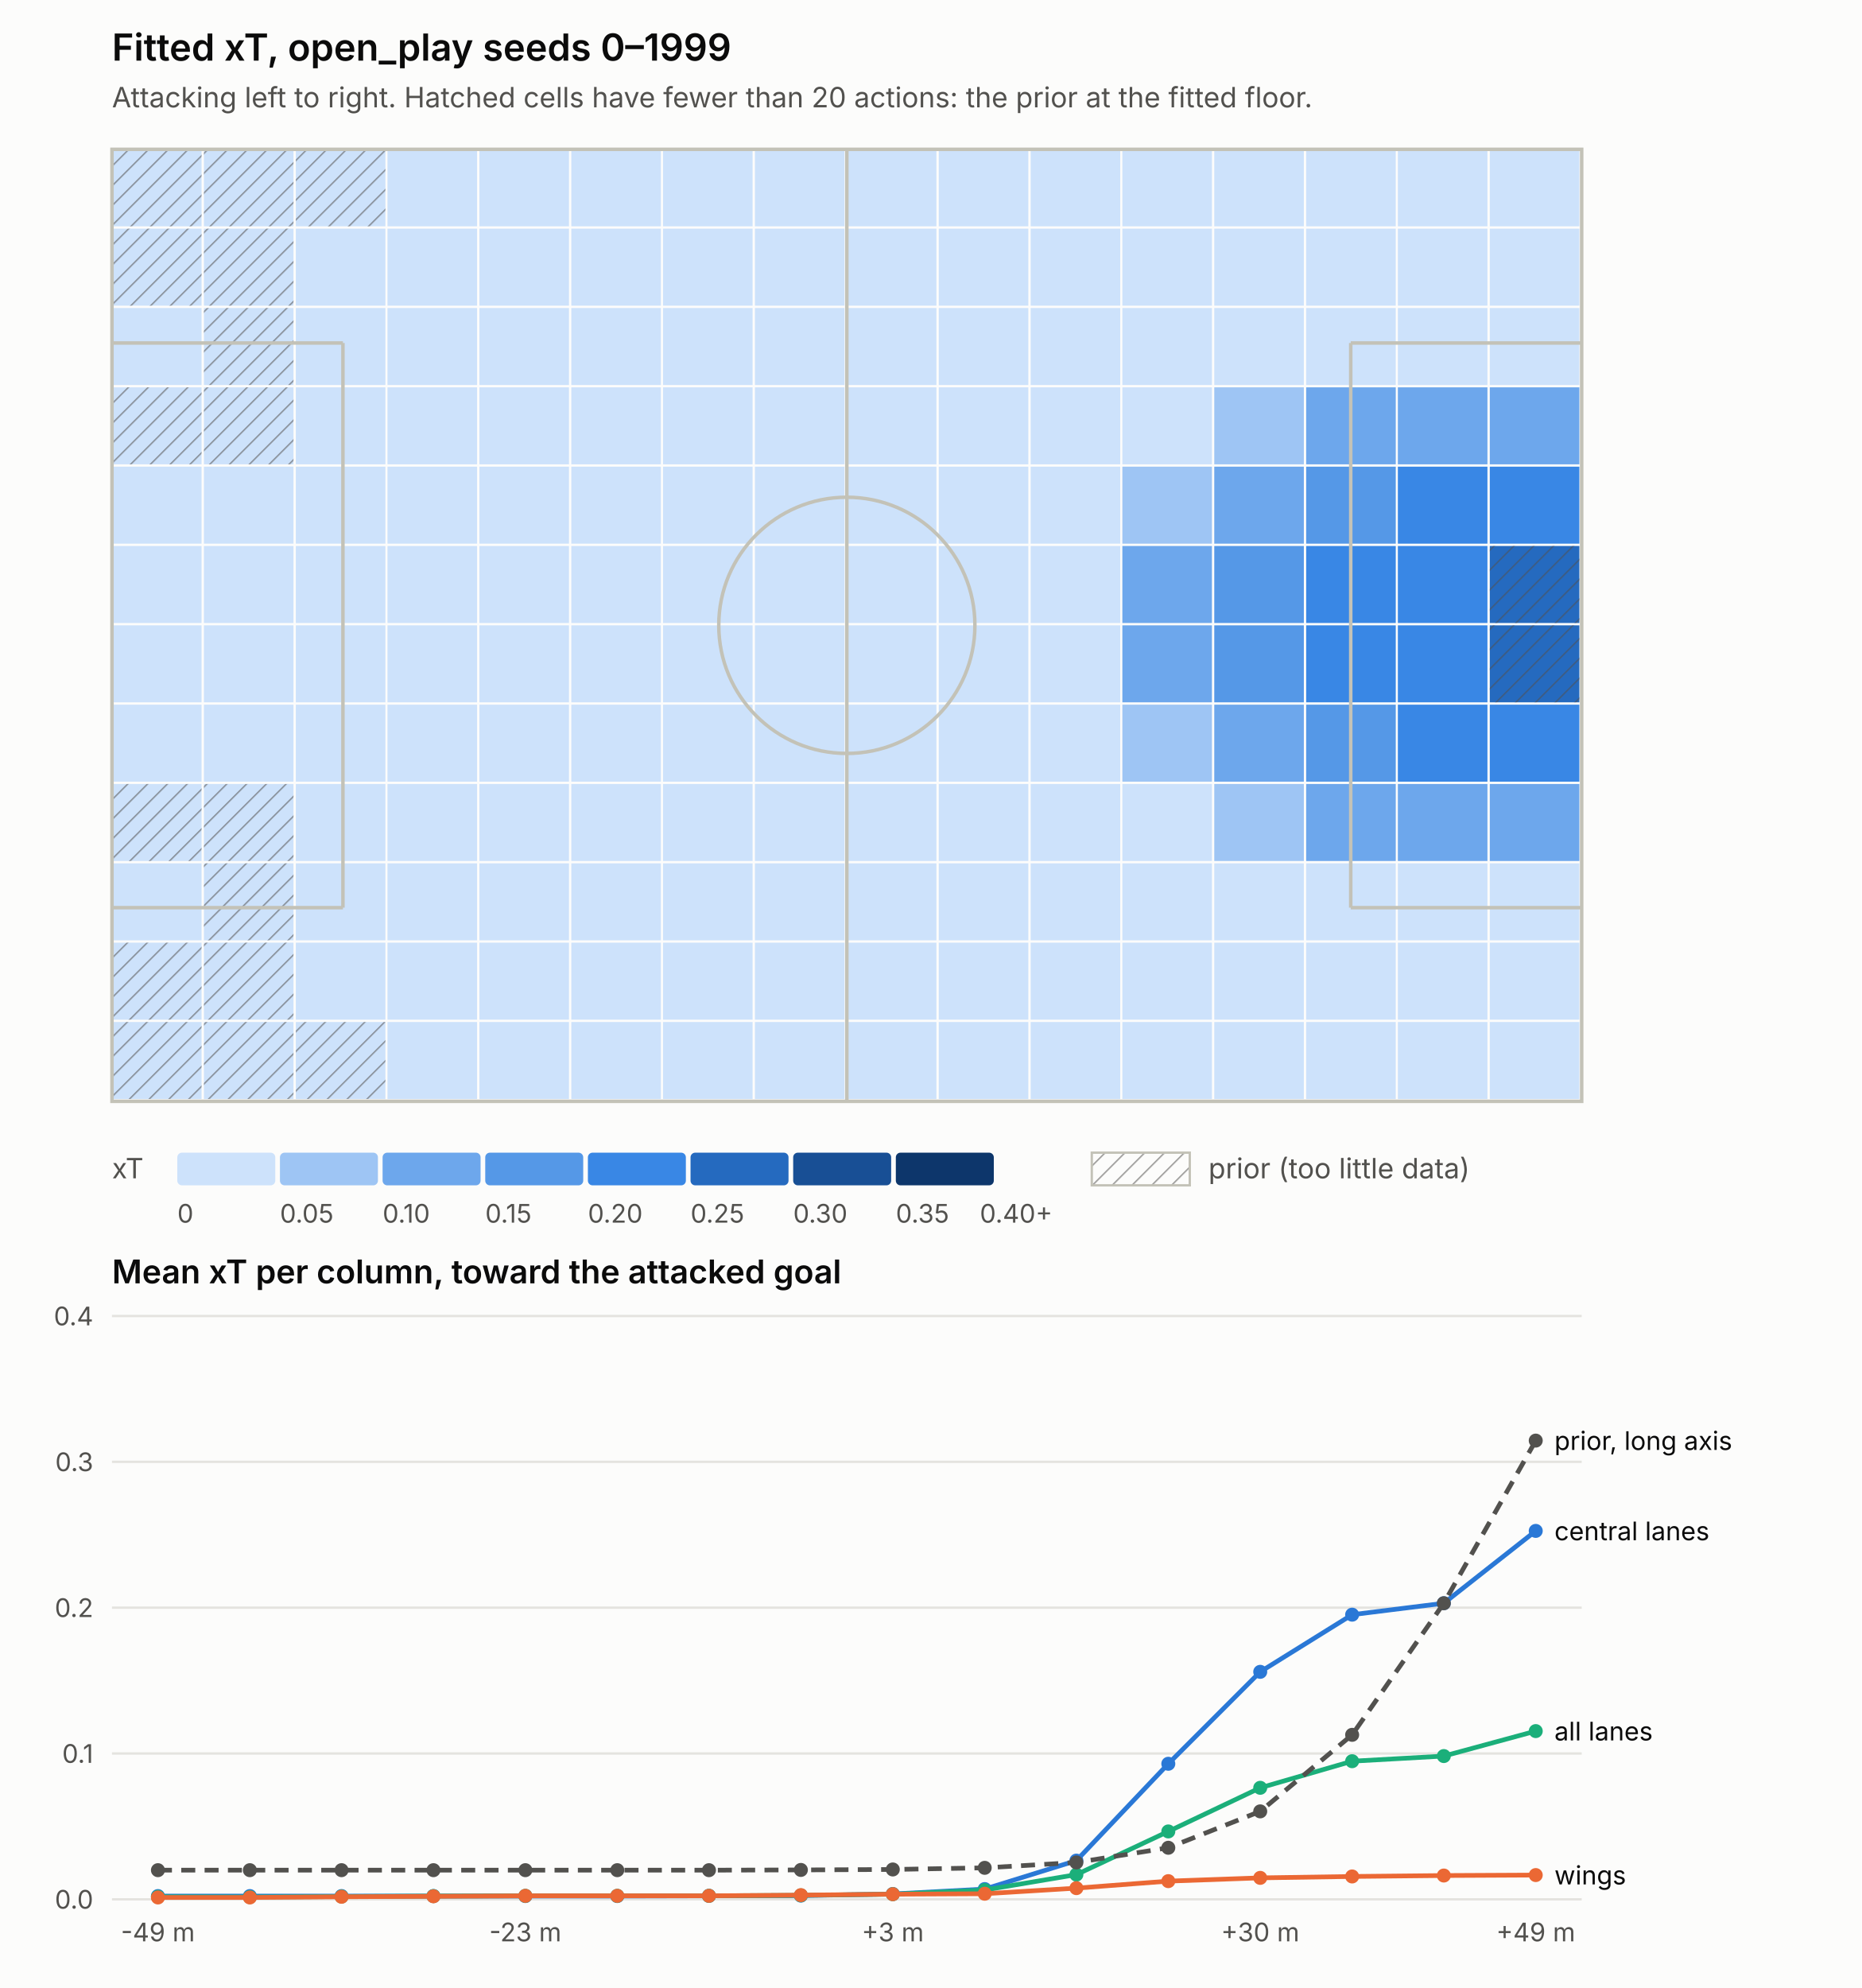
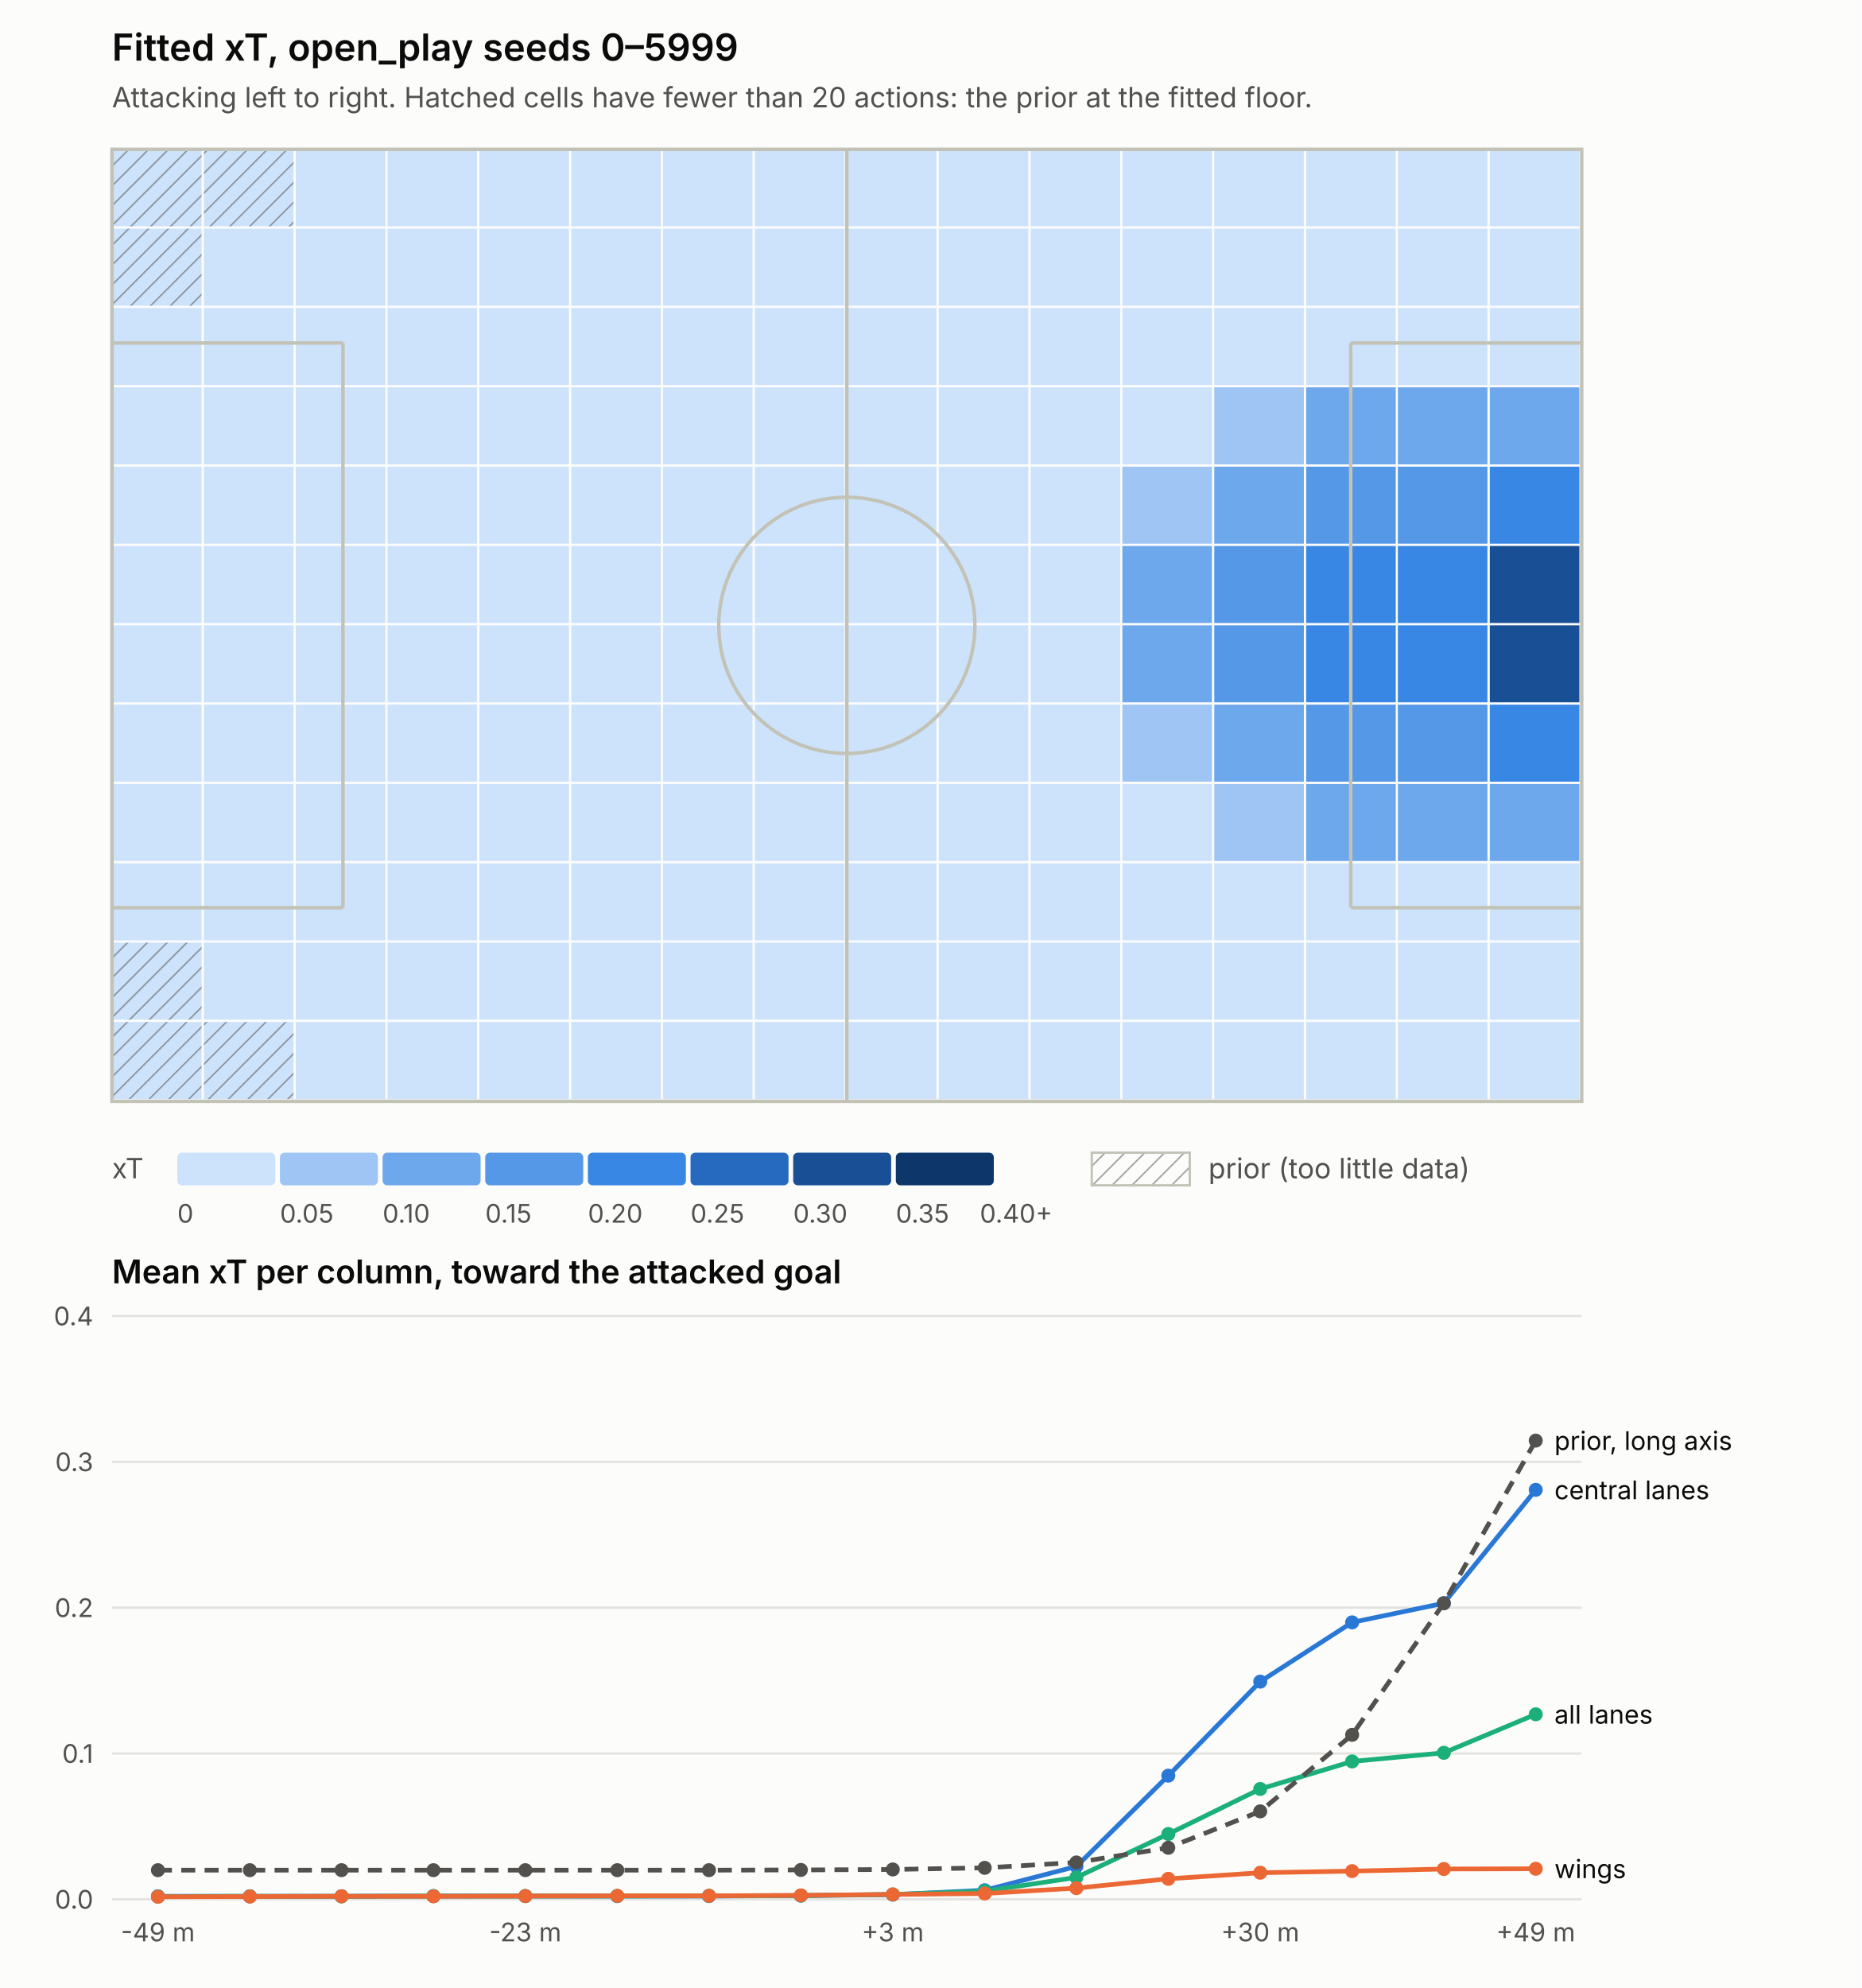
<svg xmlns="http://www.w3.org/2000/svg" viewBox="0 0 798 852" width="798" height="852" role="img" aria-labelledby="title desc">
  <style>svg{font-family:system-ui,-apple-system,'Segoe UI',sans-serif}.bg{fill:#fcfcfb}.t1{fill:#0b0b0b}.t2{fill:#52514e}.ln{stroke:#c3c2b7}.grid{stroke:#e4e3df}.hatch{stroke:#52514e}.s1{stroke:#2a78d6}.s2{stroke:#eb6834}.s3{stroke:#1baf7a}.sp{stroke:#52514e}.f1{fill:#2a78d6}.f2{fill:#eb6834}.f3{fill:#1baf7a}.fp{fill:#52514e}.b0{fill:#cde2fb}.b1{fill:#9ec5f4}.b2{fill:#6da7ec}.b3{fill:#5598e7}.b4{fill:#3987e5}.b5{fill:#256abf}.b6{fill:#184f95}.b7{fill:#0d366b}@media (prefers-color-scheme: dark){.bg{fill:#1a1a19}.t1{fill:#f0efec}.t2{fill:#c3c2b7}.ln{stroke:#6b6a64}.grid{stroke:#383835}.hatch{stroke:#c3c2b7}.s1{stroke:#3987e5}.s2{stroke:#d95926}.s3{stroke:#199e70}.sp{stroke:#c3c2b7}.f1{fill:#3987e5}.f2{fill:#d95926}.f3{fill:#199e70}.fp{fill:#c3c2b7}.b0{fill:#0d366b}.b1{fill:#184f95}.b2{fill:#256abf}.b3{fill:#3987e5}.b4{fill:#5598e7}.b5{fill:#6da7ec}.b6{fill:#9ec5f4}.b7{fill:#cde2fb}}</style>
  <defs>
    <pattern id="hatch" width="6" height="6" patternUnits="userSpaceOnUse" patternTransform="rotate(45)">
      <line x1="0" y1="0" x2="0" y2="6" class="hatch" stroke-width="1.2" stroke-opacity="0.55" />
    </pattern>
  </defs>
  <rect class="bg" width="798" height="852" />
-   <text class="t1" x="48.0" y="26" font-size="16" font-weight="600">Fitted xT, open_play seeds 0–1999</text>
+   <text class="t1" x="48.0" y="26" font-size="16" font-weight="600">Fitted xT, open_play seeds 0–5999</text>
  <text class="t2" x="48.0" y="46" font-size="12">Attacking left to right. Hatched cells have fewer than 20 actions: the prior at the fitted floor.</text>
  <rect class="b0" x="48.0" y="438.0" width="38.4" height="33.0" />
  <rect fill="url(#hatch)" x="48.0" y="438.0" width="38.4" height="33.0" />
  <rect class="b0" x="48.0" y="404.0" width="38.4" height="33.0" />
  <rect fill="url(#hatch)" x="48.0" y="404.0" width="38.4" height="33.0" />
  <rect class="b0" x="48.0" y="370.0" width="38.4" height="33.0" />
  <rect class="b0" x="48.0" y="336.0" width="38.4" height="33.0" />
-   <rect fill="url(#hatch)" x="48.0" y="336.0" width="38.4" height="33.0" />
  <rect class="b0" x="48.0" y="302.0" width="38.4" height="33.0" />
  <rect class="b0" x="48.0" y="268.0" width="38.4" height="33.0" />
  <rect class="b0" x="48.0" y="234.0" width="38.4" height="33.0" />
  <rect class="b0" x="48.0" y="200.0" width="38.4" height="33.0" />
  <rect class="b0" x="48.0" y="166.0" width="38.4" height="33.0" />
-   <rect fill="url(#hatch)" x="48.0" y="166.0" width="38.4" height="33.0" />
  <rect class="b0" x="48.0" y="132.0" width="38.4" height="33.0" />
  <rect class="b0" x="48.0" y="98.0" width="38.4" height="33.0" />
  <rect fill="url(#hatch)" x="48.0" y="98.0" width="38.4" height="33.0" />
  <rect class="b0" x="48.0" y="64.0" width="38.4" height="33.0" />
  <rect fill="url(#hatch)" x="48.0" y="64.0" width="38.4" height="33.0" />
  <rect class="b0" x="87.4" y="438.0" width="38.4" height="33.0" />
  <rect fill="url(#hatch)" x="87.4" y="438.0" width="38.4" height="33.0" />
  <rect class="b0" x="87.4" y="404.0" width="38.4" height="33.0" />
-   <rect fill="url(#hatch)" x="87.4" y="404.0" width="38.4" height="33.0" />
  <rect class="b0" x="87.4" y="370.0" width="38.4" height="33.0" />
-   <rect fill="url(#hatch)" x="87.4" y="370.0" width="38.4" height="33.0" />
  <rect class="b0" x="87.4" y="336.0" width="38.4" height="33.0" />
-   <rect fill="url(#hatch)" x="87.4" y="336.0" width="38.4" height="33.0" />
  <rect class="b0" x="87.4" y="302.0" width="38.4" height="33.0" />
  <rect class="b0" x="87.4" y="268.0" width="38.4" height="33.0" />
  <rect class="b0" x="87.4" y="234.0" width="38.4" height="33.0" />
  <rect class="b0" x="87.4" y="200.0" width="38.4" height="33.0" />
  <rect class="b0" x="87.4" y="166.0" width="38.4" height="33.0" />
-   <rect fill="url(#hatch)" x="87.4" y="166.0" width="38.4" height="33.0" />
  <rect class="b0" x="87.4" y="132.0" width="38.4" height="33.0" />
-   <rect fill="url(#hatch)" x="87.4" y="132.0" width="38.4" height="33.0" />
  <rect class="b0" x="87.4" y="98.0" width="38.4" height="33.0" />
-   <rect fill="url(#hatch)" x="87.4" y="98.0" width="38.4" height="33.0" />
  <rect class="b0" x="87.4" y="64.0" width="38.4" height="33.0" />
  <rect fill="url(#hatch)" x="87.4" y="64.0" width="38.4" height="33.0" />
  <rect class="b0" x="126.8" y="438.0" width="38.4" height="33.0" />
-   <rect fill="url(#hatch)" x="126.8" y="438.0" width="38.4" height="33.0" />
  <rect class="b0" x="126.8" y="404.0" width="38.4" height="33.0" />
  <rect class="b0" x="126.8" y="370.0" width="38.4" height="33.0" />
  <rect class="b0" x="126.8" y="336.0" width="38.4" height="33.0" />
  <rect class="b0" x="126.8" y="302.0" width="38.4" height="33.0" />
  <rect class="b0" x="126.8" y="268.0" width="38.4" height="33.0" />
  <rect class="b0" x="126.8" y="234.0" width="38.4" height="33.0" />
  <rect class="b0" x="126.8" y="200.0" width="38.4" height="33.0" />
  <rect class="b0" x="126.8" y="166.0" width="38.4" height="33.0" />
  <rect class="b0" x="126.8" y="132.0" width="38.4" height="33.0" />
  <rect class="b0" x="126.8" y="98.0" width="38.4" height="33.0" />
  <rect class="b0" x="126.8" y="64.0" width="38.4" height="33.0" />
-   <rect fill="url(#hatch)" x="126.8" y="64.0" width="38.4" height="33.0" />
  <rect class="b0" x="166.1" y="438.0" width="38.4" height="33.0" />
  <rect class="b0" x="166.1" y="404.0" width="38.4" height="33.0" />
  <rect class="b0" x="166.1" y="370.0" width="38.4" height="33.0" />
  <rect class="b0" x="166.1" y="336.0" width="38.4" height="33.0" />
  <rect class="b0" x="166.1" y="302.0" width="38.4" height="33.0" />
  <rect class="b0" x="166.1" y="268.0" width="38.4" height="33.0" />
  <rect class="b0" x="166.1" y="234.0" width="38.4" height="33.0" />
  <rect class="b0" x="166.1" y="200.0" width="38.4" height="33.0" />
  <rect class="b0" x="166.1" y="166.0" width="38.4" height="33.0" />
  <rect class="b0" x="166.1" y="132.0" width="38.4" height="33.0" />
  <rect class="b0" x="166.1" y="98.0" width="38.4" height="33.0" />
  <rect class="b0" x="166.1" y="64.0" width="38.4" height="33.0" />
  <rect class="b0" x="205.5" y="438.0" width="38.4" height="33.0" />
  <rect class="b0" x="205.5" y="404.0" width="38.4" height="33.0" />
  <rect class="b0" x="205.5" y="370.0" width="38.4" height="33.0" />
  <rect class="b0" x="205.5" y="336.0" width="38.4" height="33.0" />
  <rect class="b0" x="205.5" y="302.0" width="38.4" height="33.0" />
  <rect class="b0" x="205.5" y="268.0" width="38.4" height="33.0" />
  <rect class="b0" x="205.5" y="234.0" width="38.4" height="33.0" />
  <rect class="b0" x="205.5" y="200.0" width="38.4" height="33.0" />
  <rect class="b0" x="205.5" y="166.0" width="38.4" height="33.0" />
  <rect class="b0" x="205.5" y="132.0" width="38.4" height="33.0" />
  <rect class="b0" x="205.5" y="98.0" width="38.4" height="33.0" />
  <rect class="b0" x="205.5" y="64.0" width="38.4" height="33.0" />
  <rect class="b0" x="244.9" y="438.0" width="38.4" height="33.0" />
  <rect class="b0" x="244.9" y="404.0" width="38.4" height="33.0" />
  <rect class="b0" x="244.9" y="370.0" width="38.4" height="33.0" />
  <rect class="b0" x="244.9" y="336.0" width="38.4" height="33.0" />
  <rect class="b0" x="244.9" y="302.0" width="38.4" height="33.0" />
  <rect class="b0" x="244.9" y="268.0" width="38.4" height="33.0" />
  <rect class="b0" x="244.9" y="234.0" width="38.4" height="33.0" />
  <rect class="b0" x="244.9" y="200.0" width="38.4" height="33.0" />
  <rect class="b0" x="244.9" y="166.0" width="38.4" height="33.0" />
  <rect class="b0" x="244.9" y="132.0" width="38.4" height="33.0" />
  <rect class="b0" x="244.9" y="98.0" width="38.4" height="33.0" />
  <rect class="b0" x="244.9" y="64.0" width="38.4" height="33.0" />
  <rect class="b0" x="284.2" y="438.0" width="38.4" height="33.0" />
  <rect class="b0" x="284.2" y="404.0" width="38.4" height="33.0" />
  <rect class="b0" x="284.2" y="370.0" width="38.4" height="33.0" />
  <rect class="b0" x="284.2" y="336.0" width="38.4" height="33.0" />
  <rect class="b0" x="284.2" y="302.0" width="38.4" height="33.0" />
  <rect class="b0" x="284.2" y="268.0" width="38.4" height="33.0" />
  <rect class="b0" x="284.2" y="234.0" width="38.4" height="33.0" />
  <rect class="b0" x="284.2" y="200.0" width="38.4" height="33.0" />
  <rect class="b0" x="284.2" y="166.0" width="38.4" height="33.0" />
  <rect class="b0" x="284.2" y="132.0" width="38.4" height="33.0" />
  <rect class="b0" x="284.2" y="98.0" width="38.4" height="33.0" />
  <rect class="b0" x="284.2" y="64.0" width="38.4" height="33.0" />
  <rect class="b0" x="323.6" y="438.0" width="38.4" height="33.0" />
  <rect class="b0" x="323.6" y="404.0" width="38.4" height="33.0" />
  <rect class="b0" x="323.6" y="370.0" width="38.4" height="33.0" />
  <rect class="b0" x="323.6" y="336.0" width="38.4" height="33.0" />
  <rect class="b0" x="323.6" y="302.0" width="38.4" height="33.0" />
  <rect class="b0" x="323.6" y="268.0" width="38.4" height="33.0" />
  <rect class="b0" x="323.6" y="234.0" width="38.4" height="33.0" />
  <rect class="b0" x="323.6" y="200.0" width="38.4" height="33.0" />
  <rect class="b0" x="323.6" y="166.0" width="38.4" height="33.0" />
  <rect class="b0" x="323.6" y="132.0" width="38.4" height="33.0" />
  <rect class="b0" x="323.6" y="98.0" width="38.4" height="33.0" />
  <rect class="b0" x="323.6" y="64.0" width="38.4" height="33.0" />
  <rect class="b0" x="363.0" y="438.0" width="38.4" height="33.0" />
  <rect class="b0" x="363.0" y="404.0" width="38.4" height="33.0" />
  <rect class="b0" x="363.0" y="370.0" width="38.4" height="33.0" />
  <rect class="b0" x="363.0" y="336.0" width="38.4" height="33.0" />
  <rect class="b0" x="363.0" y="302.0" width="38.4" height="33.0" />
  <rect class="b0" x="363.0" y="268.0" width="38.4" height="33.0" />
  <rect class="b0" x="363.0" y="234.0" width="38.4" height="33.0" />
  <rect class="b0" x="363.0" y="200.0" width="38.4" height="33.0" />
  <rect class="b0" x="363.0" y="166.0" width="38.4" height="33.0" />
  <rect class="b0" x="363.0" y="132.0" width="38.4" height="33.0" />
  <rect class="b0" x="363.0" y="98.0" width="38.4" height="33.0" />
  <rect class="b0" x="363.0" y="64.0" width="38.4" height="33.0" />
  <rect class="b0" x="402.4" y="438.0" width="38.4" height="33.0" />
  <rect class="b0" x="402.4" y="404.0" width="38.4" height="33.0" />
  <rect class="b0" x="402.4" y="370.0" width="38.4" height="33.0" />
  <rect class="b0" x="402.4" y="336.0" width="38.4" height="33.0" />
  <rect class="b0" x="402.4" y="302.0" width="38.4" height="33.0" />
  <rect class="b0" x="402.4" y="268.0" width="38.4" height="33.0" />
  <rect class="b0" x="402.4" y="234.0" width="38.4" height="33.0" />
  <rect class="b0" x="402.4" y="200.0" width="38.4" height="33.0" />
  <rect class="b0" x="402.4" y="166.0" width="38.4" height="33.0" />
  <rect class="b0" x="402.4" y="132.0" width="38.4" height="33.0" />
  <rect class="b0" x="402.4" y="98.0" width="38.4" height="33.0" />
  <rect class="b0" x="402.4" y="64.0" width="38.4" height="33.0" />
  <rect class="b0" x="441.8" y="438.0" width="38.4" height="33.0" />
  <rect class="b0" x="441.8" y="404.0" width="38.4" height="33.0" />
  <rect class="b0" x="441.8" y="370.0" width="38.4" height="33.0" />
  <rect class="b0" x="441.8" y="336.0" width="38.4" height="33.0" />
  <rect class="b0" x="441.8" y="302.0" width="38.4" height="33.0" />
  <rect class="b0" x="441.8" y="268.0" width="38.4" height="33.0" />
  <rect class="b0" x="441.8" y="234.0" width="38.4" height="33.0" />
  <rect class="b0" x="441.8" y="200.0" width="38.4" height="33.0" />
  <rect class="b0" x="441.8" y="166.0" width="38.4" height="33.0" />
  <rect class="b0" x="441.8" y="132.0" width="38.4" height="33.0" />
  <rect class="b0" x="441.8" y="98.0" width="38.4" height="33.0" />
  <rect class="b0" x="441.8" y="64.0" width="38.4" height="33.0" />
  <rect class="b0" x="481.1" y="438.0" width="38.4" height="33.0" />
  <rect class="b0" x="481.1" y="404.0" width="38.4" height="33.0" />
  <rect class="b0" x="481.1" y="370.0" width="38.4" height="33.0" />
  <rect class="b0" x="481.1" y="336.0" width="38.4" height="33.0" />
  <rect class="b1" x="481.1" y="302.0" width="38.4" height="33.0" />
  <rect class="b2" x="481.1" y="268.0" width="38.4" height="33.0" />
  <rect class="b2" x="481.1" y="234.0" width="38.4" height="33.0" />
  <rect class="b1" x="481.1" y="200.0" width="38.4" height="33.0" />
  <rect class="b0" x="481.1" y="166.0" width="38.4" height="33.0" />
  <rect class="b0" x="481.1" y="132.0" width="38.4" height="33.0" />
  <rect class="b0" x="481.1" y="98.0" width="38.4" height="33.0" />
  <rect class="b0" x="481.1" y="64.0" width="38.4" height="33.0" />
  <rect class="b0" x="520.5" y="438.0" width="38.4" height="33.0" />
  <rect class="b0" x="520.5" y="404.0" width="38.4" height="33.0" />
  <rect class="b0" x="520.5" y="370.0" width="38.4" height="33.0" />
  <rect class="b1" x="520.5" y="336.0" width="38.4" height="33.0" />
  <rect class="b2" x="520.5" y="302.0" width="38.4" height="33.0" />
  <rect class="b3" x="520.5" y="268.0" width="38.4" height="33.0" />
  <rect class="b3" x="520.5" y="234.0" width="38.4" height="33.0" />
  <rect class="b2" x="520.5" y="200.0" width="38.4" height="33.0" />
  <rect class="b1" x="520.5" y="166.0" width="38.4" height="33.0" />
  <rect class="b0" x="520.5" y="132.0" width="38.4" height="33.0" />
  <rect class="b0" x="520.5" y="98.0" width="38.4" height="33.0" />
  <rect class="b0" x="520.5" y="64.0" width="38.4" height="33.0" />
  <rect class="b0" x="559.9" y="438.0" width="38.4" height="33.0" />
  <rect class="b0" x="559.9" y="404.0" width="38.4" height="33.0" />
  <rect class="b0" x="559.9" y="370.0" width="38.4" height="33.0" />
  <rect class="b2" x="559.9" y="336.0" width="38.4" height="33.0" />
  <rect class="b3" x="559.9" y="302.0" width="38.4" height="33.0" />
  <rect class="b4" x="559.9" y="268.0" width="38.4" height="33.0" />
  <rect class="b4" x="559.9" y="234.0" width="38.4" height="33.0" />
  <rect class="b3" x="559.9" y="200.0" width="38.4" height="33.0" />
  <rect class="b2" x="559.9" y="166.0" width="38.4" height="33.0" />
  <rect class="b0" x="559.9" y="132.0" width="38.4" height="33.0" />
  <rect class="b0" x="559.9" y="98.0" width="38.4" height="33.0" />
  <rect class="b0" x="559.9" y="64.0" width="38.4" height="33.0" />
  <rect class="b0" x="599.2" y="438.0" width="38.4" height="33.0" />
  <rect class="b0" x="599.2" y="404.0" width="38.4" height="33.0" />
  <rect class="b0" x="599.2" y="370.0" width="38.4" height="33.0" />
  <rect class="b2" x="599.2" y="336.0" width="38.4" height="33.0" />
-   <rect class="b4" x="599.2" y="302.0" width="38.4" height="33.0" />
+   <rect class="b3" x="599.2" y="302.0" width="38.4" height="33.0" />
  <rect class="b4" x="599.2" y="268.0" width="38.4" height="33.0" />
  <rect class="b4" x="599.2" y="234.0" width="38.4" height="33.0" />
-   <rect class="b4" x="599.2" y="200.0" width="38.4" height="33.0" />
+   <rect class="b3" x="599.2" y="200.0" width="38.4" height="33.0" />
  <rect class="b2" x="599.2" y="166.0" width="38.4" height="33.0" />
  <rect class="b0" x="599.2" y="132.0" width="38.4" height="33.0" />
  <rect class="b0" x="599.2" y="98.0" width="38.4" height="33.0" />
  <rect class="b0" x="599.2" y="64.0" width="38.4" height="33.0" />
  <rect class="b0" x="638.6" y="438.0" width="38.4" height="33.0" />
  <rect class="b0" x="638.6" y="404.0" width="38.4" height="33.0" />
  <rect class="b0" x="638.6" y="370.0" width="38.4" height="33.0" />
  <rect class="b2" x="638.6" y="336.0" width="38.4" height="33.0" />
  <rect class="b4" x="638.6" y="302.0" width="38.4" height="33.0" />
-   <rect class="b5" x="638.6" y="268.0" width="38.4" height="33.0" />
-   <rect fill="url(#hatch)" x="638.6" y="268.0" width="38.4" height="33.0" />
-   <rect class="b5" x="638.6" y="234.0" width="38.4" height="33.0" />
-   <rect fill="url(#hatch)" x="638.6" y="234.0" width="38.4" height="33.0" />
+   <rect class="b6" x="638.6" y="268.0" width="38.4" height="33.0" />
+   <rect class="b6" x="638.6" y="234.0" width="38.4" height="33.0" />
  <rect class="b4" x="638.6" y="200.0" width="38.4" height="33.0" />
  <rect class="b2" x="638.6" y="166.0" width="38.4" height="33.0" />
  <rect class="b0" x="638.6" y="132.0" width="38.4" height="33.0" />
  <rect class="b0" x="638.6" y="98.0" width="38.4" height="33.0" />
  <rect class="b0" x="638.6" y="64.0" width="38.4" height="33.0" />
  <rect class="ln" fill="none" stroke-width="1.5" x="48.0" y="64.0" width="630.0" height="408.0" />
  <line class="ln" stroke-width="1.5" x1="363.0" y1="472.0" x2="363.0" y2="64.0" />
  <line class="ln" stroke-width="1.5" x1="579.0" y1="389.0" x2="678.0" y2="389.0" />
  <line class="ln" stroke-width="1.5" x1="579.0" y1="147.0" x2="678.0" y2="147.0" />
  <line class="ln" stroke-width="1.5" x1="579.0" y1="389.0" x2="579.0" y2="147.0" />
  <line class="ln" stroke-width="1.5" x1="147.0" y1="389.0" x2="48.0" y2="389.0" />
  <line class="ln" stroke-width="1.5" x1="147.0" y1="147.0" x2="48.0" y2="147.0" />
  <line class="ln" stroke-width="1.5" x1="147.0" y1="389.0" x2="147.0" y2="147.0" />
  <circle class="ln" fill="none" stroke-width="1.5" cx="363.0" cy="268.0" r="54.9" />
  <text class="t2" x="48.0" y="505.0" font-size="12">xT</text>
  <rect class="b0" x="76.0" y="494.0" width="42" height="14" rx="2" />
  <text class="t2" x="76.0" y="524.0" font-size="11">0</text>
  <rect class="b1" x="120.0" y="494.0" width="42" height="14" rx="2" />
  <text class="t2" x="120.0" y="524.0" font-size="11">0.05</text>
  <rect class="b2" x="164.0" y="494.0" width="42" height="14" rx="2" />
  <text class="t2" x="164.0" y="524.0" font-size="11">0.10</text>
  <rect class="b3" x="208.0" y="494.0" width="42" height="14" rx="2" />
  <text class="t2" x="208.0" y="524.0" font-size="11">0.15</text>
  <rect class="b4" x="252.0" y="494.0" width="42" height="14" rx="2" />
  <text class="t2" x="252.0" y="524.0" font-size="11">0.20</text>
  <rect class="b5" x="296.0" y="494.0" width="42" height="14" rx="2" />
  <text class="t2" x="296.0" y="524.0" font-size="11">0.25</text>
  <rect class="b6" x="340.0" y="494.0" width="42" height="14" rx="2" />
  <text class="t2" x="340.0" y="524.0" font-size="11">0.30</text>
  <rect class="b7" x="384.0" y="494.0" width="42" height="14" rx="2" />
  <text class="t2" x="384.0" y="524.0" font-size="11">0.35</text>
  <text class="t2" x="420.0" y="524.0" font-size="11">0.40+</text>
  <rect fill="url(#hatch)" class="ln" stroke-width="1" x="468.0" y="494.0" width="42" height="14" />
  <text class="t2" x="518.0" y="505.0" font-size="12">prior (too little data)</text>
  <text class="t1" x="48.0" y="550.0" font-size="14" font-weight="600">Mean xT per column, toward the attacked goal</text>
  <line class="grid" stroke-width="1" x1="48.0" x2="678.0" y1="814.0" y2="814.0" />
  <text class="t2" x="40.0" y="818.0" font-size="11" text-anchor="end">0.0</text>
  <line class="grid" stroke-width="1" x1="48.0" x2="678.0" y1="751.5" y2="751.5" />
  <text class="t2" x="40.0" y="755.5" font-size="11" text-anchor="end">0.1</text>
  <line class="grid" stroke-width="1" x1="48.0" x2="678.0" y1="689.0" y2="689.0" />
  <text class="t2" x="40.0" y="693.0" font-size="11" text-anchor="end">0.2</text>
  <line class="grid" stroke-width="1" x1="48.0" x2="678.0" y1="626.5" y2="626.5" />
  <text class="t2" x="40.0" y="630.5" font-size="11" text-anchor="end">0.3</text>
  <line class="grid" stroke-width="1" x1="48.0" x2="678.0" y1="564.0" y2="564.0" />
  <text class="t2" x="40.0" y="568.0" font-size="11" text-anchor="end">0.4</text>
  <text class="t2" x="67.7" y="832.0" font-size="11" text-anchor="middle">-49 m</text>
  <text class="t2" x="225.2" y="832.0" font-size="11" text-anchor="middle">-23 m</text>
  <text class="t2" x="382.7" y="832.0" font-size="11" text-anchor="middle">+3 m</text>
  <text class="t2" x="540.2" y="832.0" font-size="11" text-anchor="middle">+30 m</text>
  <text class="t2" x="658.3" y="832.0" font-size="11" text-anchor="middle">+49 m</text>
-   <polyline class="s1" fill="none" stroke-width="2" stroke-linejoin="round" points="67.7,812.6 107.1,812.6 146.4,812.6 185.8,812.6 225.2,812.6 264.6,812.6 303.9,812.5 343.3,812.4 382.7,811.7 422.1,809.6 461.4,797.4 500.8,755.9 540.2,716.5 579.6,692.0 618.9,687.1 658.3,656.1" />
-   <circle class="f1" cx="67.7" cy="812.6" r="3" />
-   <circle class="f1" cx="107.1" cy="812.6" r="3" />
-   <circle class="f1" cx="146.4" cy="812.6" r="3" />
+   <polyline class="s1" fill="none" stroke-width="2" stroke-linejoin="round" points="67.7,812.7 107.1,812.7 146.4,812.7 185.8,812.6 225.2,812.6 264.6,812.6 303.9,812.6 343.3,812.4 382.7,812.0 422.1,810.1 461.4,799.9 500.8,761.0 540.2,720.7 579.6,695.3 618.9,687.1 658.3,638.5" />
+   <circle class="f1" cx="67.7" cy="812.7" r="3" />
+   <circle class="f1" cx="107.1" cy="812.7" r="3" />
+   <circle class="f1" cx="146.4" cy="812.7" r="3" />
  <circle class="f1" cx="185.8" cy="812.6" r="3" />
  <circle class="f1" cx="225.2" cy="812.6" r="3" />
  <circle class="f1" cx="264.6" cy="812.6" r="3" />
-   <circle class="f1" cx="303.9" cy="812.5" r="3" />
+   <circle class="f1" cx="303.9" cy="812.6" r="3" />
  <circle class="f1" cx="343.3" cy="812.4" r="3" />
-   <circle class="f1" cx="382.7" cy="811.7" r="3" />
-   <circle class="f1" cx="422.1" cy="809.6" r="3" />
-   <circle class="f1" cx="461.4" cy="797.4" r="3" />
-   <circle class="f1" cx="500.8" cy="755.9" r="3" />
-   <circle class="f1" cx="540.2" cy="716.5" r="3" />
-   <circle class="f1" cx="579.6" cy="692.0" r="3" />
+   <circle class="f1" cx="382.7" cy="812.0" r="3" />
+   <circle class="f1" cx="422.1" cy="810.1" r="3" />
+   <circle class="f1" cx="461.4" cy="799.9" r="3" />
+   <circle class="f1" cx="500.8" cy="761.0" r="3" />
+   <circle class="f1" cx="540.2" cy="720.7" r="3" />
+   <circle class="f1" cx="579.6" cy="695.3" r="3" />
  <circle class="f1" cx="618.9" cy="687.1" r="3" />
-   <circle class="f1" cx="658.3" cy="656.1" r="3" />
-   <text class="t1" x="666.3" y="660.1" font-size="11">central lanes</text>
-   <polyline class="s3" fill="none" stroke-width="2" stroke-linejoin="round" points="67.7,812.9 107.1,813.0 146.4,812.8 185.8,812.6 225.2,812.5 264.6,812.5 303.9,812.5 343.3,812.3 382.7,811.8 422.1,810.0 461.4,803.4 500.8,784.9 540.2,766.2 579.6,754.8 618.9,752.6 658.3,741.9" />
-   <circle class="f3" cx="67.7" cy="812.9" r="3" />
-   <circle class="f3" cx="107.1" cy="813.0" r="3" />
-   <circle class="f3" cx="146.4" cy="812.8" r="3" />
+   <circle class="f1" cx="658.3" cy="638.5" r="3" />
+   <text class="t1" x="666.3" y="642.5" font-size="11">central lanes</text>
+   <polyline class="s3" fill="none" stroke-width="2" stroke-linejoin="round" points="67.7,812.8 107.1,812.7 146.4,812.7 185.8,812.6 225.2,812.6 264.6,812.6 303.9,812.5 343.3,812.4 382.7,811.9 422.1,810.5 461.4,804.6 500.8,786.0 540.2,766.7 579.6,754.9 618.9,751.2 658.3,734.7" />
+   <circle class="f3" cx="67.7" cy="812.8" r="3" />
+   <circle class="f3" cx="107.1" cy="812.7" r="3" />
+   <circle class="f3" cx="146.4" cy="812.7" r="3" />
  <circle class="f3" cx="185.8" cy="812.6" r="3" />
-   <circle class="f3" cx="225.2" cy="812.5" r="3" />
-   <circle class="f3" cx="264.6" cy="812.5" r="3" />
+   <circle class="f3" cx="225.2" cy="812.6" r="3" />
+   <circle class="f3" cx="264.6" cy="812.6" r="3" />
  <circle class="f3" cx="303.9" cy="812.5" r="3" />
-   <circle class="f3" cx="343.3" cy="812.3" r="3" />
-   <circle class="f3" cx="382.7" cy="811.8" r="3" />
-   <circle class="f3" cx="422.1" cy="810.0" r="3" />
-   <circle class="f3" cx="461.4" cy="803.4" r="3" />
-   <circle class="f3" cx="500.8" cy="784.9" r="3" />
-   <circle class="f3" cx="540.2" cy="766.2" r="3" />
-   <circle class="f3" cx="579.6" cy="754.8" r="3" />
-   <circle class="f3" cx="618.9" cy="752.6" r="3" />
-   <circle class="f3" cx="658.3" cy="741.9" r="3" />
-   <text class="t1" x="666.3" y="745.9" font-size="11">all lanes</text>
-   <polyline class="s2" fill="none" stroke-width="2" stroke-linejoin="round" points="67.7,813.2 107.1,813.2 146.4,812.9 185.8,812.7 225.2,812.5 264.6,812.5 303.9,812.5 343.3,812.2 382.7,811.8 422.1,811.6 461.4,809.2 500.8,806.2 540.2,804.8 579.6,804.2 618.9,803.8 658.3,803.6" />
-   <circle class="f2" cx="67.7" cy="813.2" r="3" />
-   <circle class="f2" cx="107.1" cy="813.2" r="3" />
-   <circle class="f2" cx="146.4" cy="812.9" r="3" />
+   <circle class="f3" cx="343.3" cy="812.4" r="3" />
+   <circle class="f3" cx="382.7" cy="811.9" r="3" />
+   <circle class="f3" cx="422.1" cy="810.5" r="3" />
+   <circle class="f3" cx="461.4" cy="804.6" r="3" />
+   <circle class="f3" cx="500.8" cy="786.0" r="3" />
+   <circle class="f3" cx="540.2" cy="766.7" r="3" />
+   <circle class="f3" cx="579.6" cy="754.9" r="3" />
+   <circle class="f3" cx="618.9" cy="751.2" r="3" />
+   <circle class="f3" cx="658.3" cy="734.7" r="3" />
+   <text class="t1" x="666.3" y="738.7" font-size="11">all lanes</text>
+   <polyline class="s2" fill="none" stroke-width="2" stroke-linejoin="round" points="67.7,812.9 107.1,812.8 146.4,812.7 185.8,812.7 225.2,812.6 264.6,812.5 303.9,812.5 343.3,812.3 382.7,811.9 422.1,811.5 461.4,809.2 500.8,805.2 540.2,802.6 579.6,801.9 618.9,801.0 658.3,800.9" />
+   <circle class="f2" cx="67.7" cy="812.9" r="3" />
+   <circle class="f2" cx="107.1" cy="812.8" r="3" />
+   <circle class="f2" cx="146.4" cy="812.7" r="3" />
  <circle class="f2" cx="185.8" cy="812.7" r="3" />
-   <circle class="f2" cx="225.2" cy="812.5" r="3" />
+   <circle class="f2" cx="225.2" cy="812.6" r="3" />
  <circle class="f2" cx="264.6" cy="812.5" r="3" />
  <circle class="f2" cx="303.9" cy="812.5" r="3" />
-   <circle class="f2" cx="343.3" cy="812.2" r="3" />
-   <circle class="f2" cx="382.7" cy="811.8" r="3" />
-   <circle class="f2" cx="422.1" cy="811.6" r="3" />
+   <circle class="f2" cx="343.3" cy="812.3" r="3" />
+   <circle class="f2" cx="382.7" cy="811.9" r="3" />
+   <circle class="f2" cx="422.1" cy="811.5" r="3" />
  <circle class="f2" cx="461.4" cy="809.2" r="3" />
-   <circle class="f2" cx="500.8" cy="806.2" r="3" />
-   <circle class="f2" cx="540.2" cy="804.8" r="3" />
-   <circle class="f2" cx="579.6" cy="804.2" r="3" />
-   <circle class="f2" cx="618.9" cy="803.8" r="3" />
-   <circle class="f2" cx="658.3" cy="803.6" r="3" />
-   <text class="t1" x="666.3" y="807.6" font-size="11">wings</text>
+   <circle class="f2" cx="500.8" cy="805.2" r="3" />
+   <circle class="f2" cx="540.2" cy="802.6" r="3" />
+   <circle class="f2" cx="579.6" cy="801.9" r="3" />
+   <circle class="f2" cx="618.9" cy="801.0" r="3" />
+   <circle class="f2" cx="658.3" cy="800.9" r="3" />
+   <text class="t1" x="666.3" y="804.9" font-size="11">wings</text>
  <polyline class="sp" fill="none" stroke-width="2" stroke-linejoin="round" stroke-dasharray="6 4" points="67.7,801.5 107.1,801.5 146.4,801.5 185.8,801.5 225.2,801.5 264.6,801.5 303.9,801.5 343.3,801.4 382.7,801.2 422.1,800.5 461.4,798.2 500.8,791.9 540.2,776.3 579.6,743.5 618.9,687.1 658.3,617.4" />
  <circle class="fp" cx="67.7" cy="801.5" r="3" />
  <circle class="fp" cx="107.1" cy="801.5" r="3" />
  <circle class="fp" cx="146.4" cy="801.5" r="3" />
  <circle class="fp" cx="185.8" cy="801.5" r="3" />
  <circle class="fp" cx="225.2" cy="801.5" r="3" />
  <circle class="fp" cx="264.6" cy="801.5" r="3" />
  <circle class="fp" cx="303.9" cy="801.5" r="3" />
  <circle class="fp" cx="343.3" cy="801.4" r="3" />
  <circle class="fp" cx="382.7" cy="801.2" r="3" />
  <circle class="fp" cx="422.1" cy="800.5" r="3" />
  <circle class="fp" cx="461.4" cy="798.2" r="3" />
  <circle class="fp" cx="500.8" cy="791.9" r="3" />
  <circle class="fp" cx="540.2" cy="776.3" r="3" />
  <circle class="fp" cx="579.6" cy="743.5" r="3" />
  <circle class="fp" cx="618.9" cy="687.1" r="3" />
  <circle class="fp" cx="658.3" cy="617.4" r="3" />
  <text class="t1" x="666.3" y="621.4" font-size="11">prior, long axis</text>
</svg>
